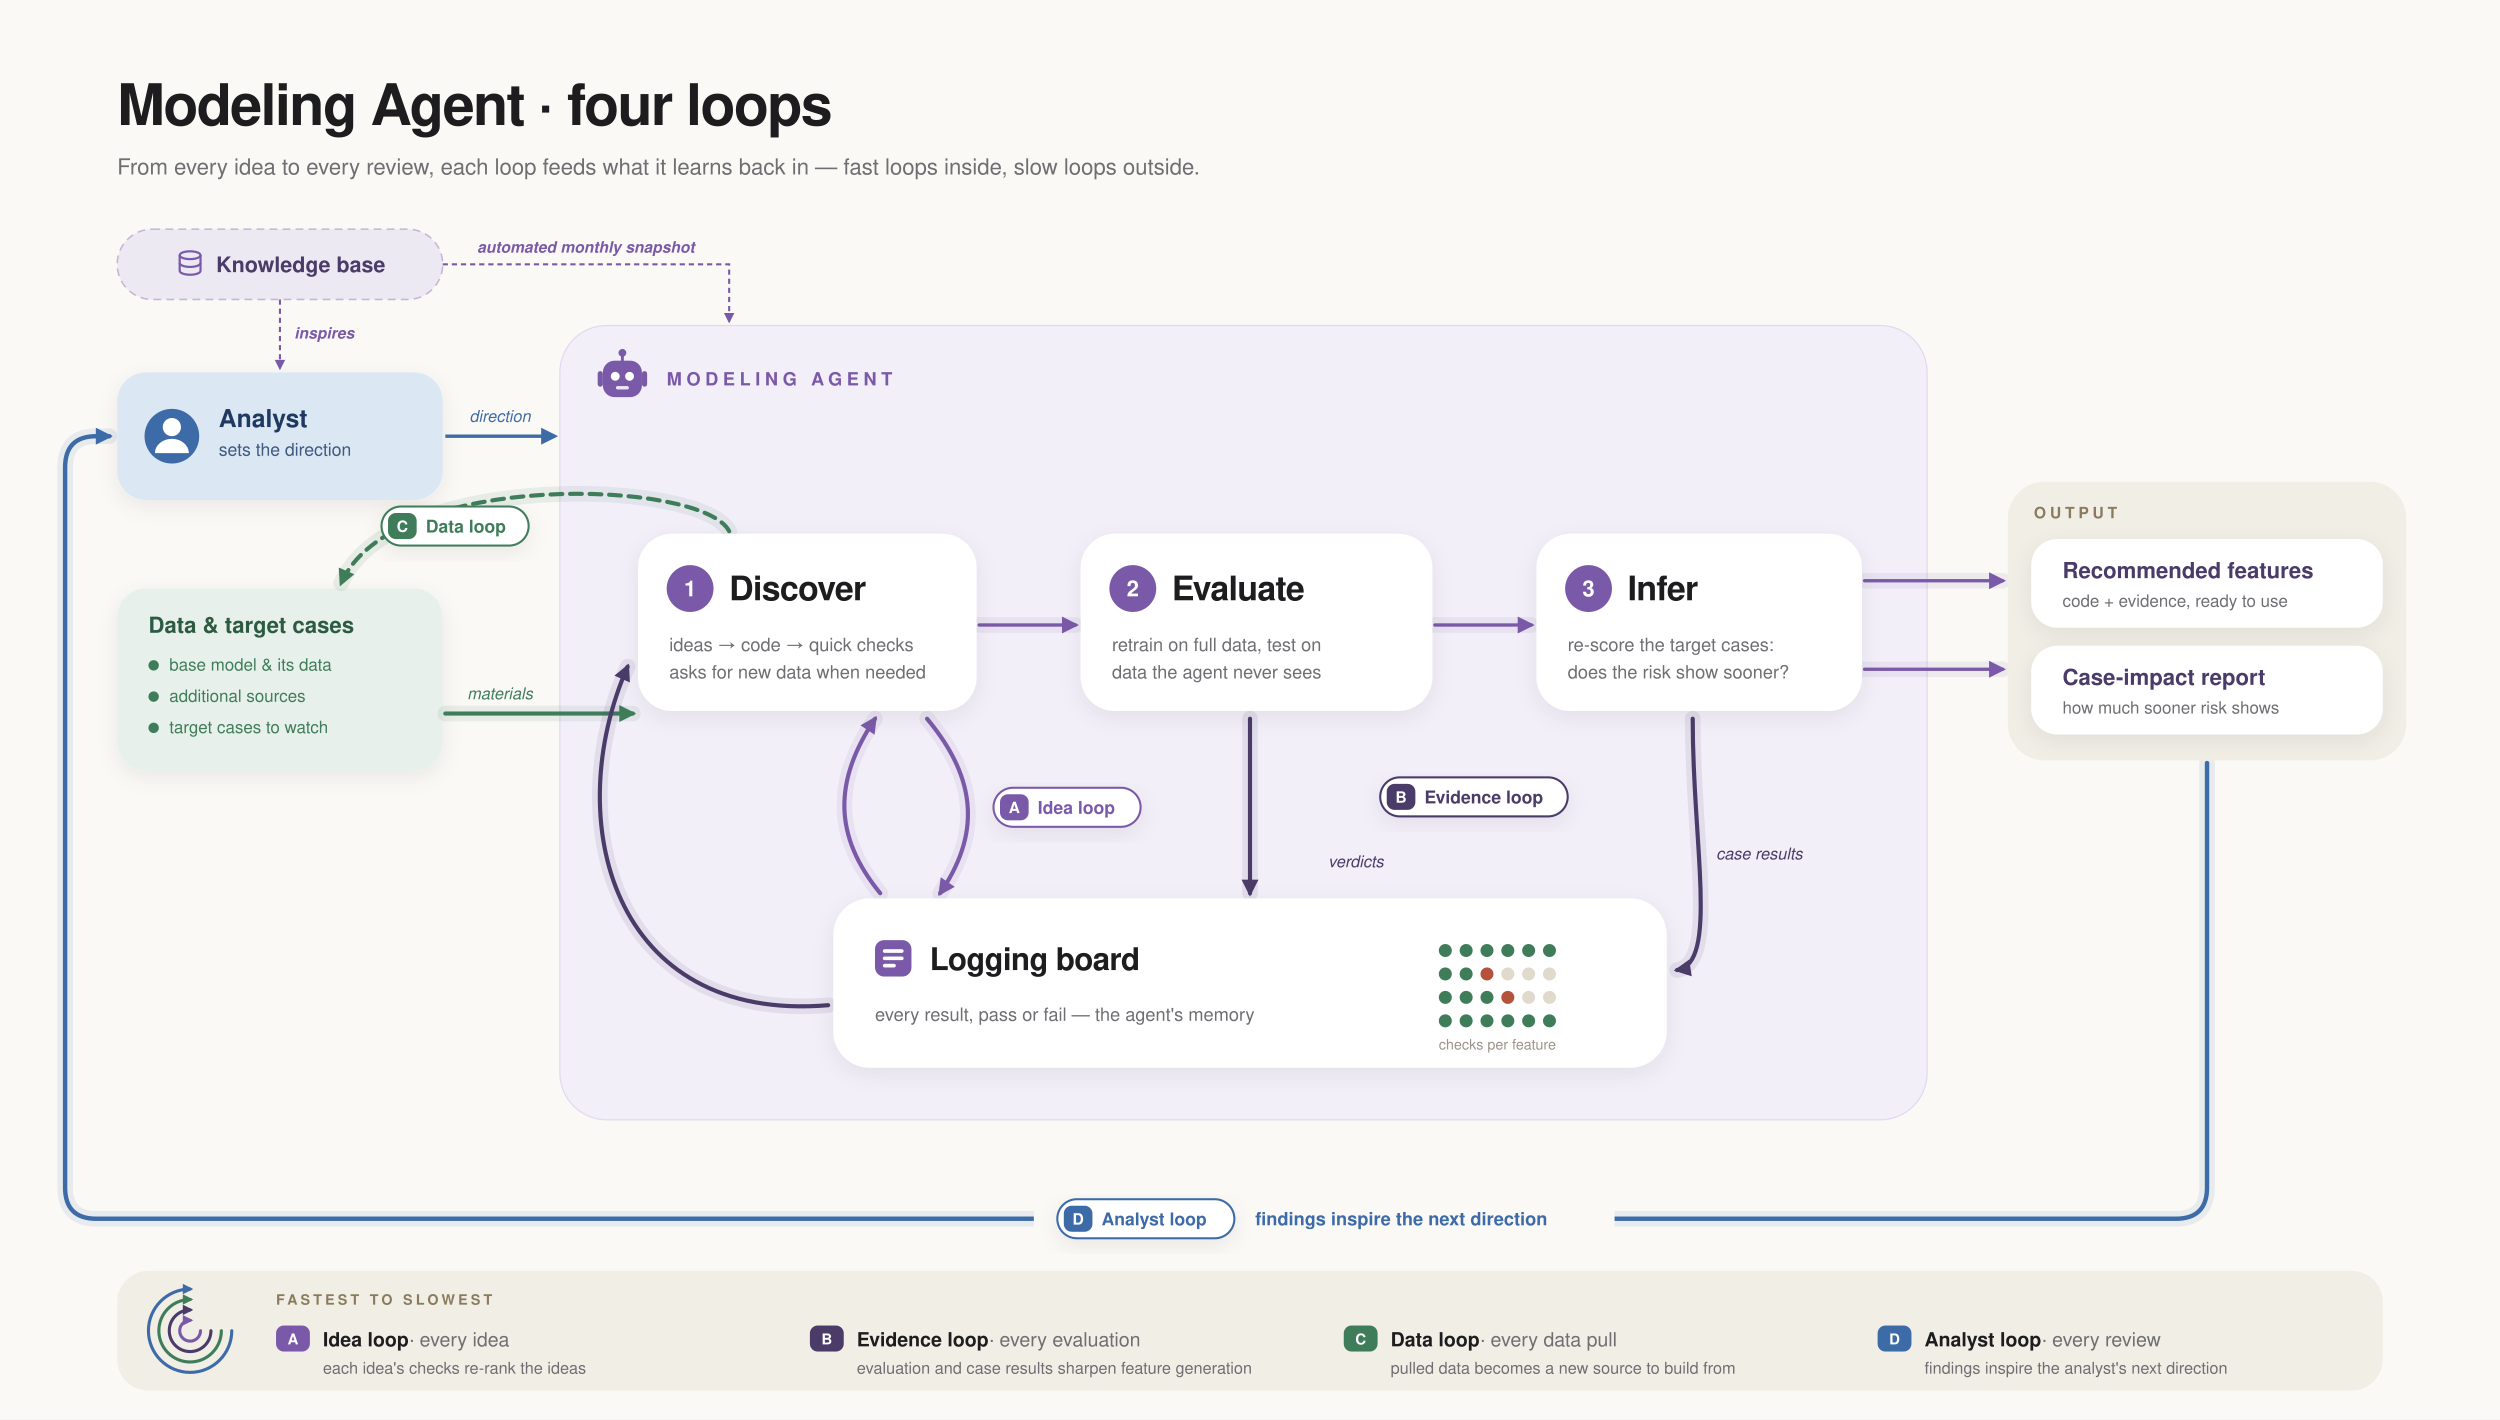
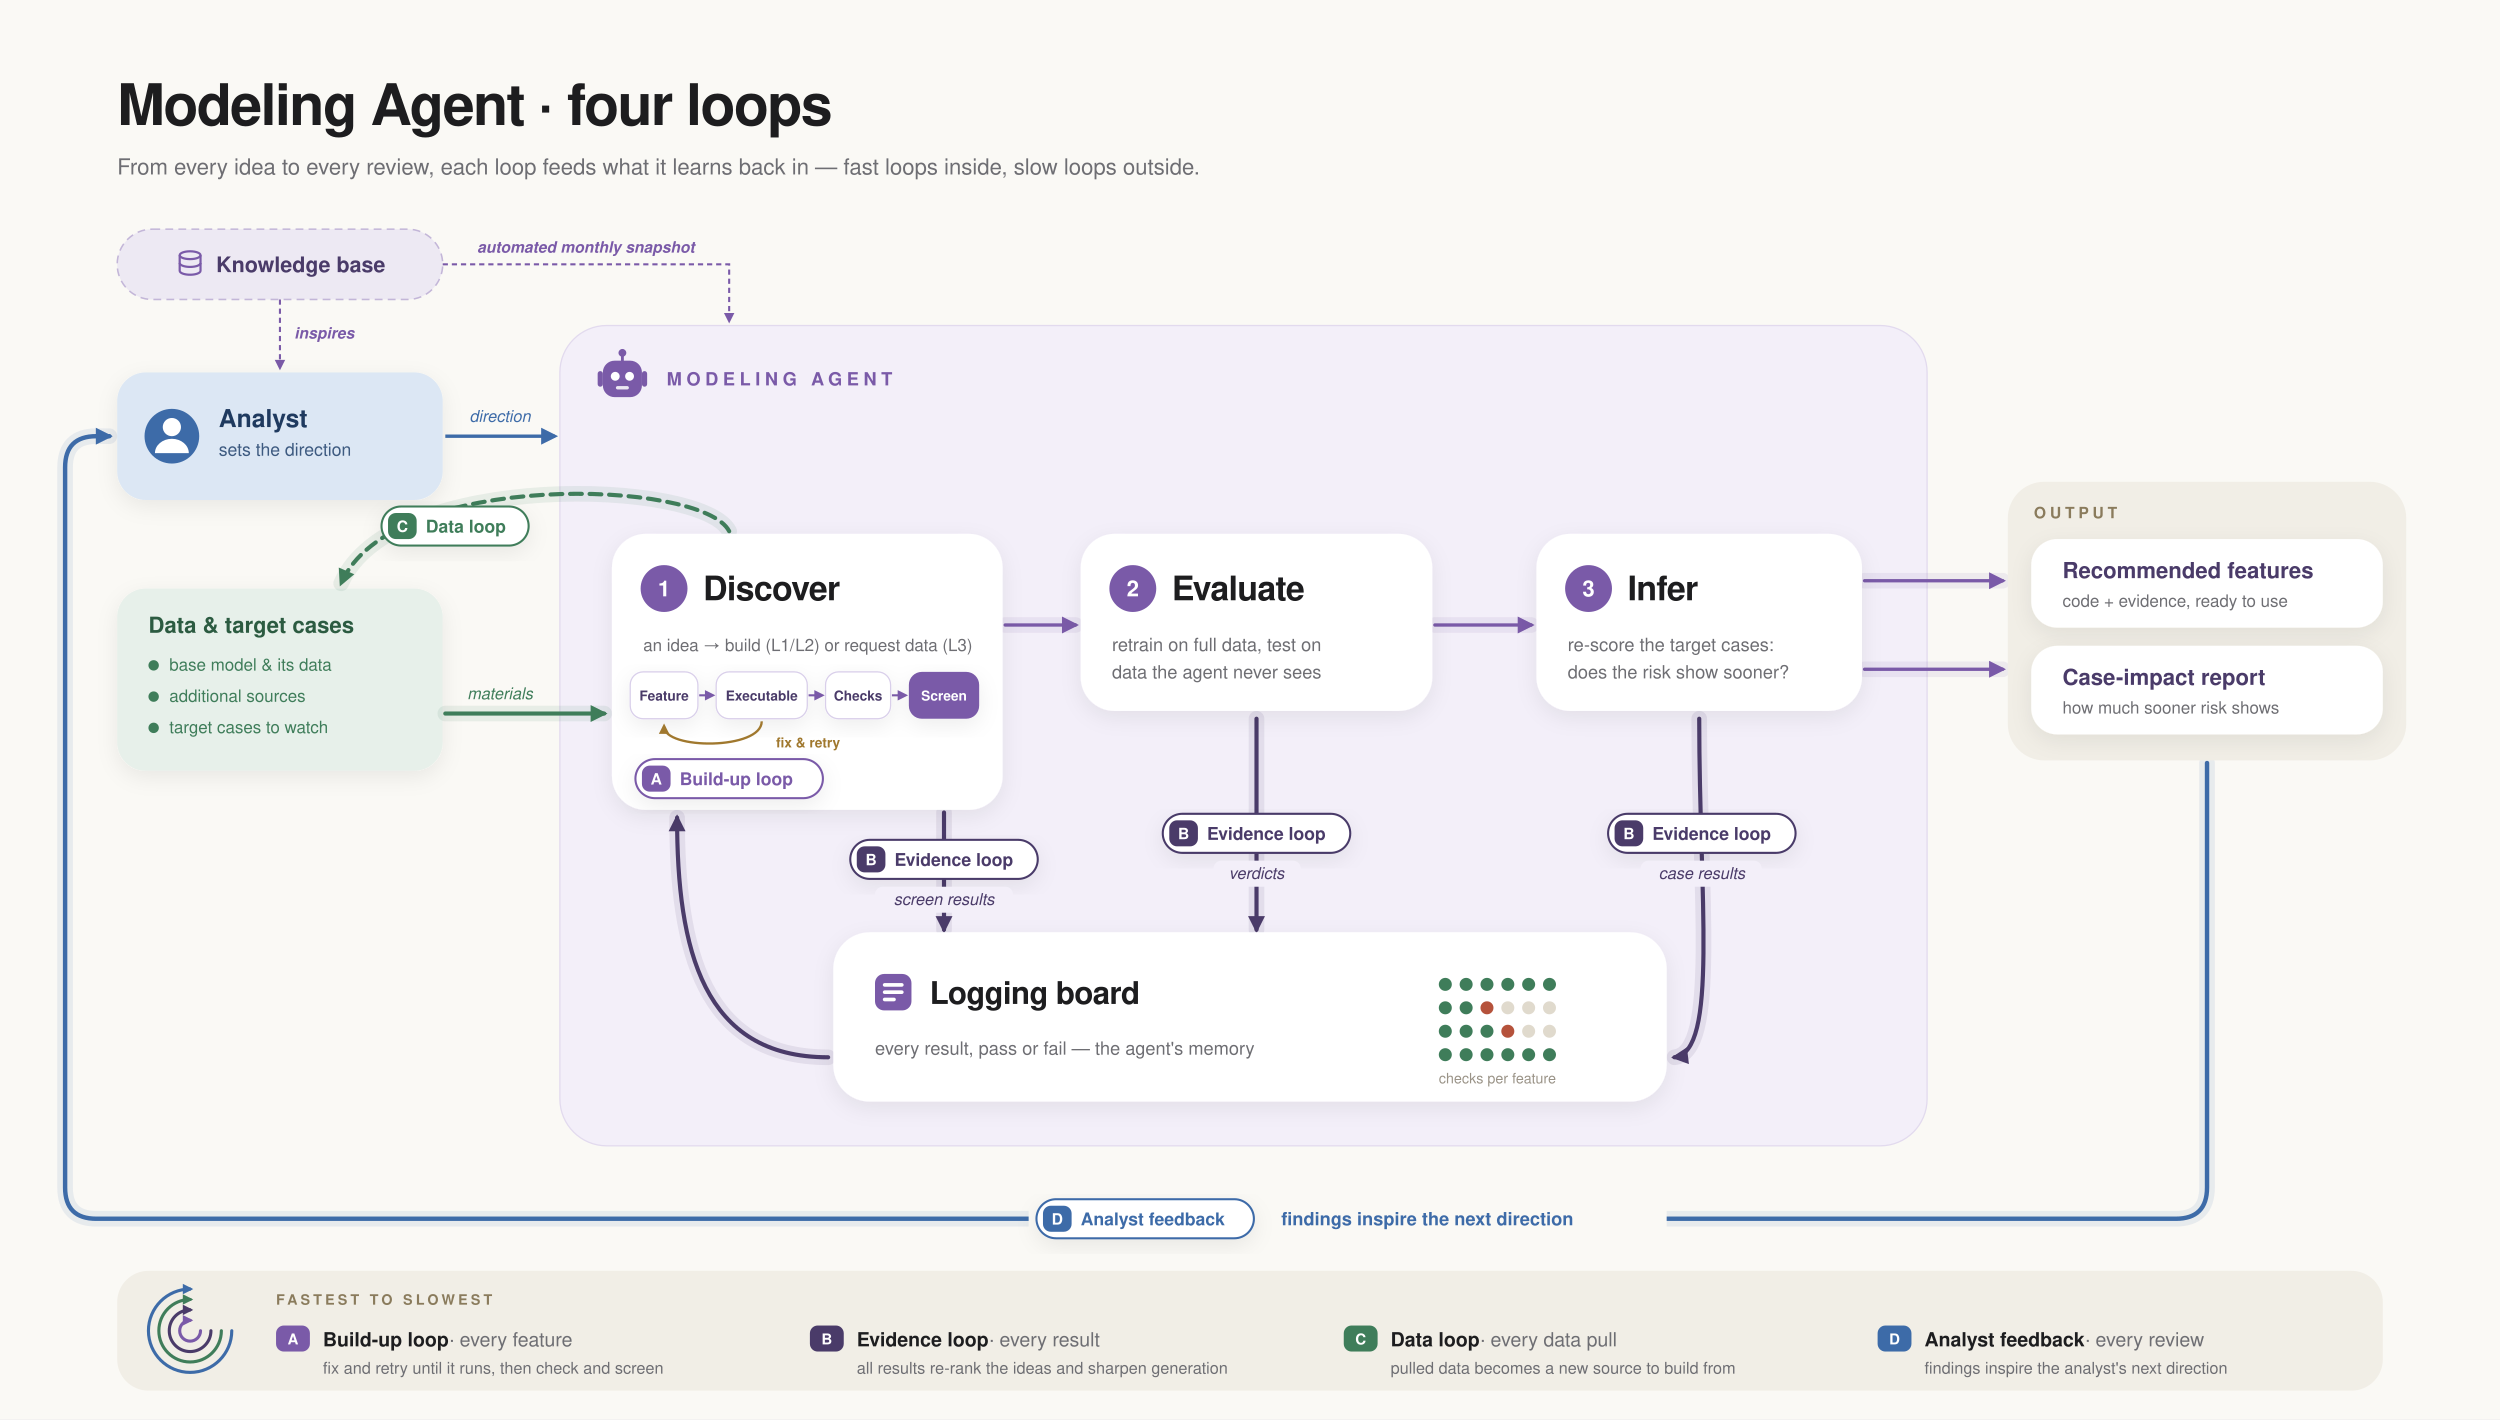
<svg xmlns="http://www.w3.org/2000/svg" viewBox="0 0 1920 1090" font-family="-apple-system, 'SF Pro Display', 'SF Pro Text', ui-sans-serif, 'Segoe UI', system-ui, Helvetica, sans-serif">
  <defs>
    <filter id="soft" x="-20%" y="-30%" width="140%" height="170%">
      <feGaussianBlur in="SourceAlpha" stdDeviation="8" />
      <feOffset dy="5" />
      <feComponentTransfer>
        <feFuncA type="linear" slope="0.07" />
      </feComponentTransfer>
      <feMerge>
        <feMergeNode />
        <feMergeNode in="SourceGraphic" />
      </feMerge>
    </filter>
    <marker id="m-p" viewBox="0 0 10 10" refX="8" refY="5" markerUnits="userSpaceOnUse" markerWidth="13" markerHeight="13" orient="auto-start-reverse">
      <path d="M0,0 L10,5 L0,10 z" fill="#7A5AA8" />
    </marker>
    <marker id="m-pl" viewBox="0 0 10 10" refX="8" refY="5" markerUnits="userSpaceOnUse" markerWidth="13" markerHeight="13" orient="auto-start-reverse">
      <path d="M0,0 L10,5 L0,10 z" fill="#4A3B69" />
    </marker>
    <marker id="m-g" viewBox="0 0 10 10" refX="8" refY="5" markerUnits="userSpaceOnUse" markerWidth="13" markerHeight="13" orient="auto-start-reverse">
      <path d="M0,0 L10,5 L0,10 z" fill="#3F7D5A" />
    </marker>
    <marker id="m-b" viewBox="0 0 10 10" refX="8" refY="5" markerUnits="userSpaceOnUse" markerWidth="13" markerHeight="13" orient="auto-start-reverse">
      <path d="M0,0 L10,5 L0,10 z" fill="#3D6BA8" />
    </marker>
    <marker id="m-gray" viewBox="0 0 10 10" refX="8" refY="5" markerUnits="userSpaceOnUse" markerWidth="13" markerHeight="13" orient="auto-start-reverse">
      <path d="M0,0 L10,5 L0,10 z" fill="#A9A194" />
    </marker>
    <marker id="s-p" viewBox="0 0 10 10" refX="7" refY="5" markerUnits="userSpaceOnUse" markerWidth="8" markerHeight="8" orient="auto">
      <path d="M0,0 L10,5 L0,10 z" fill="#7A5AA8" />
    </marker>
    <marker id="s-pl" viewBox="0 0 10 10" refX="7" refY="5" markerUnits="userSpaceOnUse" markerWidth="8" markerHeight="8" orient="auto">
      <path d="M0,0 L10,5 L0,10 z" fill="#4A3B69" />
    </marker>
    <marker id="s-g" viewBox="0 0 10 10" refX="7" refY="5" markerUnits="userSpaceOnUse" markerWidth="8" markerHeight="8" orient="auto">
      <path d="M0,0 L10,5 L0,10 z" fill="#3F7D5A" />
    </marker>
    <marker id="s-b" viewBox="0 0 10 10" refX="7" refY="5" markerUnits="userSpaceOnUse" markerWidth="8" markerHeight="8" orient="auto">
      <path d="M0,0 L10,5 L0,10 z" fill="#3D6BA8" />
    </marker>
+     <marker id="s-a" viewBox="0 0 10 10" refX="7" refY="5" markerUnits="userSpaceOnUse" markerWidth="8" markerHeight="8" orient="auto">
+       <path d="M0,0 L10,5 L0,10 z" fill="#A0782E" />
+     </marker>
  </defs>
  <rect width="1920" height="1090" fill="#FAF9F5" />
  <text x="90" y="96" font-size="44" font-weight="700" fill="#1D1D1F" letter-spacing="-1.2">Modeling Agent · four loops</text>
  <text x="90" y="134" font-size="17" fill="#6E6E73">From every idea to every review, each loop feeds what it learns back in — fast loops inside, slow loops outside.</text>
  <rect x="90" y="176" width="250" height="54" rx="27" fill="#EDE9F3" stroke="#C3B6D8" stroke-width="1.2" stroke-dasharray="6,4" />
  <g fill="none" stroke="#7A5AA8" stroke-width="1.7">
    <ellipse cx="146" cy="196" rx="8" ry="3" />
    <path d="M138,196 V208 A8,3 0 0 0 154,208 V196" />
    <path d="M138,202 A8,3 0 0 0 154,202" />
  </g>
  <text x="166" y="209" font-size="16.5" font-weight="700" fill="#4A3B69">Knowledge base</text>
  <line x1="215" y1="230" x2="215" y2="282" stroke="#7A5AA8" stroke-width="1.6" stroke-dasharray="4,3" marker-end="url(#s-p)" />
  <text x="226" y="260" font-size="12" font-weight="600" fill="#7A5AA8" font-style="italic">inspires</text>
  <path d="M340,203 H560 V246" stroke="#7A5AA8" stroke-width="1.6" stroke-dasharray="4,3" fill="none" marker-end="url(#s-p)" />
  <text x="450" y="194" font-size="12" font-weight="600" fill="#7A5AA8" font-style="italic" text-anchor="middle">automated monthly snapshot</text>
  <g filter="url(#soft)">
    <rect x="90" y="286" width="250" height="98" rx="22" fill="#DCE7F4" />
  </g>
  <circle cx="132" cy="335" r="21" fill="#3D6BA8" />
  <circle cx="132" cy="328" r="7" fill="#FFFFFF" />
  <path d="M119,348 a13,11 0 0 1 26,0 z" fill="#FFFFFF" />
  <text x="168" y="328" font-size="19" font-weight="700" fill="#1F3A5F">Analyst</text>
  <text x="168" y="350" font-size="13.5" fill="#3D5A80">sets the direction</text>
  <g filter="url(#soft)">
    <rect x="90" y="452" width="250" height="140" rx="22" fill="#E7F0EA" />
  </g>
  <text x="114" y="486" font-size="17" font-weight="700" fill="#2C5B41">Data &amp; target cases</text>
  <g font-size="13" fill="#3F7D5A">
    <circle cx="118" cy="511" r="4" fill="#3F7D5A" />
    <text x="130" y="515">base model &amp; its data</text>
    <circle cx="118" cy="535" r="4" fill="#3F7D5A" />
    <text x="130" y="539">additional sources</text>
    <circle cx="118" cy="559" r="4" fill="#3F7D5A" />
    <text x="130" y="563">target cases to watch</text>
  </g>
-   <rect x="430" y="250" width="1050" height="610" rx="36" fill="#F3EFF9" stroke="#E2DAEE" />
+   <rect x="430" y="250" width="1050" height="630" rx="36" fill="#F3EFF9" stroke="#E2DAEE" />
  <g transform="translate(462,268)">
    <line x1="16" y1="2" x2="16" y2="9" stroke="#7A5AA8" stroke-width="2.2" stroke-linecap="round" />
    <circle cx="16" cy="3" r="3" fill="#7A5AA8" />
    <rect x="1" y="9" width="30" height="28" rx="9" fill="#7A5AA8" />
    <rect x="-3" y="17" width="4" height="12" rx="2" fill="#7A5AA8" />
    <rect x="31" y="17" width="4" height="12" rx="2" fill="#7A5AA8" />
    <circle cx="10.5" cy="21" r="3.4" fill="#FFFFFF" />
    <circle cx="21.5" cy="21" r="3.4" fill="#FFFFFF" />
    <rect x="11" y="28.5" width="10" height="2.6" rx="1.3" fill="#FFFFFF" opacity="0.85" />
  </g>
  <text x="512" y="296" font-size="14" font-weight="700" fill="#7A5AA8" letter-spacing="3.5">MODELING AGENT</text>
  <path d="M560,408 C540,368 300,360 262,448" stroke="#3F7D5A" stroke-width="12" stroke-opacity="0.10" fill="none" stroke-linecap="round" stroke-linejoin="round" />
  <path d="M560,408 C540,368 300,360 262,448" stroke="#3F7D5A" stroke-width="3.2" fill="none" stroke-linecap="round" stroke-linejoin="round" stroke-dasharray="9,6" marker-end="url(#m-g)" />
-   <path d="M342,548 H486" stroke="#3F7D5A" stroke-width="12" stroke-opacity="0.10" fill="none" stroke-linecap="round" stroke-linejoin="round" />
-   <path d="M342,548 H486" stroke="#3F7D5A" stroke-width="3.2" fill="none" stroke-linecap="round" stroke-linejoin="round" marker-end="url(#m-g)" />
-   <path d="M960,552 V686" stroke="#4A3B69" stroke-width="12" stroke-opacity="0.10" fill="none" stroke-linecap="round" stroke-linejoin="round" />
-   <path d="M960,552 V686" stroke="#4A3B69" stroke-width="3.2" fill="none" stroke-linecap="round" stroke-linejoin="round" marker-end="url(#m-pl)" />
-   <path d="M1300,552 C1300,650 1320,740 1288,745" stroke="#4A3B69" stroke-width="12" stroke-opacity="0.10" fill="none" stroke-linecap="round" stroke-linejoin="round" />
-   <path d="M1300,552 C1300,650 1320,740 1288,745" stroke="#4A3B69" stroke-width="3.2" fill="none" stroke-linecap="round" stroke-linejoin="round" marker-end="url(#m-pl)" />
-   <path d="M636,772 C470,786 430,630 482,512" stroke="#4A3B69" stroke-width="12" stroke-opacity="0.10" fill="none" stroke-linecap="round" stroke-linejoin="round" />
-   <path d="M636,772 C470,786 430,630 482,512" stroke="#4A3B69" stroke-width="3.2" fill="none" stroke-linecap="round" stroke-linejoin="round" marker-end="url(#m-pl)" />
-   <path d="M712,552 C752,600 752,642 722,686" stroke="#7A5AA8" stroke-width="12" stroke-opacity="0.10" fill="none" stroke-linecap="round" stroke-linejoin="round" />
-   <path d="M712,552 C752,600 752,642 722,686" stroke="#7A5AA8" stroke-width="3.2" fill="none" stroke-linecap="round" stroke-linejoin="round" marker-end="url(#m-p)" />
-   <path d="M676,686 C640,642 640,600 672,552" stroke="#7A5AA8" stroke-width="12" stroke-opacity="0.10" fill="none" stroke-linecap="round" stroke-linejoin="round" />
-   <path d="M676,686 C640,642 640,600 672,552" stroke="#7A5AA8" stroke-width="3.2" fill="none" stroke-linecap="round" stroke-linejoin="round" marker-end="url(#m-p)" />
-   <path d="M752,480 H826" stroke="#7A5AA8" stroke-width="12" stroke-opacity="0.10" fill="none" stroke-linecap="round" stroke-linejoin="round" />
-   <path d="M752,480 H826" stroke="#7A5AA8" stroke-width="2.6" fill="none" stroke-linecap="round" stroke-linejoin="round" marker-end="url(#m-p)" />
+   <path d="M342,548 H464" stroke="#3F7D5A" stroke-width="12" stroke-opacity="0.10" fill="none" stroke-linecap="round" stroke-linejoin="round" />
+   <path d="M342,548 H464" stroke="#3F7D5A" stroke-width="3.2" fill="none" stroke-linecap="round" stroke-linejoin="round" marker-end="url(#m-g)" />
+   <path d="M725,624 V714" stroke="#4A3B69" stroke-width="12" stroke-opacity="0.10" fill="none" stroke-linecap="round" stroke-linejoin="round" />
+   <path d="M725,624 V714" stroke="#4A3B69" stroke-width="3.2" fill="none" stroke-linecap="round" stroke-linejoin="round" marker-end="url(#m-pl)" />
+   <path d="M965,552 V714" stroke="#4A3B69" stroke-width="12" stroke-opacity="0.10" fill="none" stroke-linecap="round" stroke-linejoin="round" />
+   <path d="M965,552 V714" stroke="#4A3B69" stroke-width="3.2" fill="none" stroke-linecap="round" stroke-linejoin="round" marker-end="url(#m-pl)" />
+   <path d="M1305,552 C1305,690 1320,808 1286,812" stroke="#4A3B69" stroke-width="12" stroke-opacity="0.10" fill="none" stroke-linecap="round" stroke-linejoin="round" />
+   <path d="M1305,552 C1305,690 1320,808 1286,812" stroke="#4A3B69" stroke-width="3.2" fill="none" stroke-linecap="round" stroke-linejoin="round" marker-end="url(#m-pl)" />
+   <path d="M636,812 C540,812 520,730 520,628" stroke="#4A3B69" stroke-width="12" stroke-opacity="0.10" fill="none" stroke-linecap="round" stroke-linejoin="round" />
+   <path d="M636,812 C540,812 520,730 520,628" stroke="#4A3B69" stroke-width="3.2" fill="none" stroke-linecap="round" stroke-linejoin="round" marker-end="url(#m-pl)" />
+   <path d="M772,480 H826" stroke="#7A5AA8" stroke-width="12" stroke-opacity="0.10" fill="none" stroke-linecap="round" stroke-linejoin="round" />
+   <path d="M772,480 H826" stroke="#7A5AA8" stroke-width="2.6" fill="none" stroke-linecap="round" stroke-linejoin="round" marker-end="url(#m-p)" />
  <path d="M1102,480 H1176" stroke="#7A5AA8" stroke-width="12" stroke-opacity="0.10" fill="none" stroke-linecap="round" stroke-linejoin="round" />
  <path d="M1102,480 H1176" stroke="#7A5AA8" stroke-width="2.6" fill="none" stroke-linecap="round" stroke-linejoin="round" marker-end="url(#m-p)" />
  <path d="M1695,586 V912 Q1695,936 1671,936 H74 Q50,936 50,912 V359 Q50,335 74,335 H84" stroke="#3D6BA8" stroke-width="12" stroke-opacity="0.10" fill="none" stroke-linecap="round" stroke-linejoin="round" />
  <path d="M1695,586 V912 Q1695,936 1671,936 H74 Q50,936 50,912 V359 Q50,335 74,335 H84" stroke="#3D6BA8" stroke-width="3.4" fill="none" stroke-linecap="round" stroke-linejoin="round" marker-end="url(#m-b)" />
  <path d="M342,335 H426" stroke="#3D6BA8" stroke-width="2.6" fill="none" marker-end="url(#m-b)" />
  <path d="M1432,446 H1538" stroke="#7A5AA8" stroke-width="12" stroke-opacity="0.10" fill="none" stroke-linecap="round" stroke-linejoin="round" />
  <path d="M1432,446 H1538" stroke="#7A5AA8" stroke-width="2.6" fill="none" stroke-linecap="round" stroke-linejoin="round" marker-end="url(#m-p)" />
  <path d="M1432,514 H1538" stroke="#7A5AA8" stroke-width="12" stroke-opacity="0.10" fill="none" stroke-linecap="round" stroke-linejoin="round" />
  <path d="M1432,514 H1538" stroke="#7A5AA8" stroke-width="2.6" fill="none" stroke-linecap="round" stroke-linejoin="round" marker-end="url(#m-p)" />
  <g filter="url(#soft)">
-     <rect x="490" y="410" width="260" height="136" rx="26" fill="#FFFFFF" />
-   </g>
-   <circle cx="530" cy="452" r="18" fill="#7A5AA8" />
-   <text x="530" y="458" font-size="17" font-weight="700" fill="#FFFFFF" text-anchor="middle">1</text>
-   <text x="560" y="461" font-size="26" font-weight="700" fill="#1D1D1F" letter-spacing="-0.5">Discover</text>
-   <text x="514" y="500" font-size="14" fill="#6E6E73">ideas → code → quick checks</text>
-   <text x="514" y="521" font-size="14" fill="#6E6E73">asks for new data when needed</text>
-   <g filter="url(#soft)">
    <rect x="830" y="410" width="270" height="136" rx="26" fill="#FFFFFF" />
  </g>
  <circle cx="870" cy="452" r="18" fill="#7A5AA8" />
  <text x="870" y="458" font-size="17" font-weight="700" fill="#FFFFFF" text-anchor="middle">2</text>
  <text x="900" y="461" font-size="26" font-weight="700" fill="#1D1D1F" letter-spacing="-0.5">Evaluate</text>
  <text x="854" y="500" font-size="14" fill="#6E6E73">retrain on full data, test on</text>
  <text x="854" y="521" font-size="14" fill="#6E6E73">data the agent never sees</text>
  <g filter="url(#soft)">
    <rect x="1180" y="410" width="250" height="136" rx="26" fill="#FFFFFF" />
  </g>
  <circle cx="1220" cy="452" r="18" fill="#7A5AA8" />
  <text x="1220" y="458" font-size="17" font-weight="700" fill="#FFFFFF" text-anchor="middle">3</text>
  <text x="1250" y="461" font-size="26" font-weight="700" fill="#1D1D1F" letter-spacing="-0.5">Infer</text>
  <text x="1204" y="500" font-size="14" fill="#6E6E73">re-score the target cases:</text>
  <text x="1204" y="521" font-size="14" fill="#6E6E73">does the risk show sooner?</text>
  <g filter="url(#soft)">
-     <rect x="640" y="690" width="640" height="130" rx="28" fill="#FFFFFF" />
-   </g>
-   <g transform="translate(672,722)">
+     <rect x="470" y="410" width="300" height="212" rx="26" fill="#FFFFFF" />
+   </g>
+   <circle cx="510" cy="452" r="18" fill="#7A5AA8" />
+   <text x="510" y="458" font-size="17" font-weight="700" fill="#FFFFFF" text-anchor="middle">1</text>
+   <text x="540" y="461" font-size="26" font-weight="700" fill="#1D1D1F" letter-spacing="-0.5">Discover</text>
+   <text x="494" y="500" font-size="13" fill="#6E6E73">an idea → build (L1/L2) or request data (L3)</text>
+   <g filter="url(#soft)">
+     <rect x="484" y="516" width="52" height="36" rx="10" fill="#FFFFFF" stroke="#D9CFEA" />
+     <rect x="550" y="516" width="70" height="36" rx="10" fill="#FFFFFF" stroke="#D9CFEA" />
+     <rect x="634" y="516" width="50" height="36" rx="10" fill="#FFFFFF" stroke="#D9CFEA" />
+     <rect x="698" y="516" width="54" height="36" rx="10" fill="#7A5AA8" />
+   </g>
+   <g font-size="10.5" font-weight="700" fill="#4A3B69" text-anchor="middle">
+     <text x="510" y="538">Feature</text>
+     <text x="585" y="538">Executable</text>
+     <text x="659" y="538">Checks</text>
+     <text x="725" y="538" fill="#FFFFFF">Screen</text>
+   </g>
+   <g stroke="#7A5AA8" stroke-width="1.6">
+     <line x1="537" y1="534" x2="547" y2="534" marker-end="url(#s-p)" />
+     <line x1="621" y1="534" x2="631" y2="534" marker-end="url(#s-p)" />
+     <line x1="685" y1="534" x2="695" y2="534" marker-end="url(#s-p)" />
+   </g>
+   <path d="M585,554 C585,576 510,576 510,558" stroke="#A0782E" stroke-width="1.8" fill="none" marker-end="url(#s-a)" />
+   <text x="596" y="574" font-size="10.5" font-weight="600" fill="#A0782E">fix &amp; retry</text>
+   <g filter="url(#soft)">
+     <rect x="488" y="583" width="144" height="30" rx="15" fill="#FFFFFF" stroke="#7A5AA8" stroke-width="1.6" />
+   </g>
+   <rect x="493" y="588" width="22" height="20" rx="6" fill="#7A5AA8" />
+   <text x="504" y="602.5" font-size="12" font-weight="700" fill="#FFFFFF" text-anchor="middle">A</text>
+   <text x="522" y="603" font-size="13.5" font-weight="700" fill="#7A5AA8">Build-up loop</text>
+   <g filter="url(#soft)">
+     <rect x="640" y="716" width="640" height="130" rx="28" fill="#FFFFFF" />
+   </g>
+   <g transform="translate(672,748)">
    <rect width="28" height="28" rx="7" fill="#7A5AA8" />
    <rect x="6" y="7" width="16" height="2.8" rx="1.4" fill="#FFFFFF" />
    <rect x="6" y="12.6" width="16" height="2.8" rx="1.4" fill="#FFFFFF" />
    <rect x="6" y="18.2" width="10" height="2.8" rx="1.4" fill="#FFFFFF" />
  </g>
-   <text x="714" y="745" font-size="24" font-weight="700" fill="#1D1D1F" letter-spacing="-0.5">Logging board</text>
-   <text x="672" y="784" font-size="14" fill="#6E6E73">every result, pass or fail — the agent's memory</text>
-   <circle cx="1110" cy="730" r="5" fill="#3F7D5A" />
-   <circle cx="1126" cy="730" r="5" fill="#3F7D5A" />
-   <circle cx="1142" cy="730" r="5" fill="#3F7D5A" />
-   <circle cx="1158" cy="730" r="5" fill="#3F7D5A" />
-   <circle cx="1174" cy="730" r="5" fill="#3F7D5A" />
-   <circle cx="1190" cy="730" r="5" fill="#3F7D5A" />
-   <circle cx="1110" cy="748" r="5" fill="#3F7D5A" />
-   <circle cx="1126" cy="748" r="5" fill="#3F7D5A" />
-   <circle cx="1142" cy="748" r="5" fill="#B5523B" />
-   <circle cx="1158" cy="748" r="5" fill="#E0DACD" />
-   <circle cx="1174" cy="748" r="5" fill="#E0DACD" />
-   <circle cx="1190" cy="748" r="5" fill="#E0DACD" />
-   <circle cx="1110" cy="766" r="5" fill="#3F7D5A" />
-   <circle cx="1126" cy="766" r="5" fill="#3F7D5A" />
-   <circle cx="1142" cy="766" r="5" fill="#3F7D5A" />
-   <circle cx="1158" cy="766" r="5" fill="#B5523B" />
-   <circle cx="1174" cy="766" r="5" fill="#E0DACD" />
-   <circle cx="1190" cy="766" r="5" fill="#E0DACD" />
-   <circle cx="1110" cy="784" r="5" fill="#3F7D5A" />
-   <circle cx="1126" cy="784" r="5" fill="#3F7D5A" />
-   <circle cx="1142" cy="784" r="5" fill="#3F7D5A" />
-   <circle cx="1158" cy="784" r="5" fill="#3F7D5A" />
-   <circle cx="1174" cy="784" r="5" fill="#3F7D5A" />
-   <circle cx="1190" cy="784" r="5" fill="#3F7D5A" />
-   <text x="1150" y="806" font-size="11" fill="#9A9387" text-anchor="middle">checks per feature</text>
+   <text x="714" y="771" font-size="24" font-weight="700" fill="#1D1D1F" letter-spacing="-0.5">Logging board</text>
+   <text x="672" y="810" font-size="14" fill="#6E6E73">every result, pass or fail — the agent's memory</text>
+   <circle cx="1110" cy="756" r="5" fill="#3F7D5A" />
+   <circle cx="1126" cy="756" r="5" fill="#3F7D5A" />
+   <circle cx="1142" cy="756" r="5" fill="#3F7D5A" />
+   <circle cx="1158" cy="756" r="5" fill="#3F7D5A" />
+   <circle cx="1174" cy="756" r="5" fill="#3F7D5A" />
+   <circle cx="1190" cy="756" r="5" fill="#3F7D5A" />
+   <circle cx="1110" cy="774" r="5" fill="#3F7D5A" />
+   <circle cx="1126" cy="774" r="5" fill="#3F7D5A" />
+   <circle cx="1142" cy="774" r="5" fill="#B5523B" />
+   <circle cx="1158" cy="774" r="5" fill="#E0DACD" />
+   <circle cx="1174" cy="774" r="5" fill="#E0DACD" />
+   <circle cx="1190" cy="774" r="5" fill="#E0DACD" />
+   <circle cx="1110" cy="792" r="5" fill="#3F7D5A" />
+   <circle cx="1126" cy="792" r="5" fill="#3F7D5A" />
+   <circle cx="1142" cy="792" r="5" fill="#3F7D5A" />
+   <circle cx="1158" cy="792" r="5" fill="#B5523B" />
+   <circle cx="1174" cy="792" r="5" fill="#E0DACD" />
+   <circle cx="1190" cy="792" r="5" fill="#E0DACD" />
+   <circle cx="1110" cy="810" r="5" fill="#3F7D5A" />
+   <circle cx="1126" cy="810" r="5" fill="#3F7D5A" />
+   <circle cx="1142" cy="810" r="5" fill="#3F7D5A" />
+   <circle cx="1158" cy="810" r="5" fill="#3F7D5A" />
+   <circle cx="1174" cy="810" r="5" fill="#3F7D5A" />
+   <circle cx="1190" cy="810" r="5" fill="#3F7D5A" />
+   <text x="1150" y="832" font-size="11" fill="#9A9387" text-anchor="middle">checks per feature</text>
  <rect x="1542" y="370" width="306" height="214" rx="28" fill="#F1EEE6" />
  <text x="1562" y="398" font-size="12" font-weight="700" fill="#8A7B5C" letter-spacing="3">OUTPUT</text>
  <g filter="url(#soft)">
    <rect x="1560" y="414" width="270" height="68" rx="20" fill="#FFFFFF" />
  </g>
  <text x="1584" y="444" font-size="17" font-weight="700" fill="#4A3B69">Recommended features</text>
  <text x="1584" y="466" font-size="13" fill="#6E6E73">code + evidence, ready to use</text>
  <g filter="url(#soft)">
    <rect x="1560" y="496" width="270" height="68" rx="20" fill="#FFFFFF" />
  </g>
  <text x="1584" y="526" font-size="17" font-weight="700" fill="#4A3B69">Case-impact report</text>
  <text x="1584" y="548" font-size="13" fill="#6E6E73">how much sooner risk shows</text>
  <g filter="url(#soft)">
-     <rect x="763" y="605" width="113" height="30" rx="15" fill="#FFFFFF" stroke="#7A5AA8" stroke-width="1.6" />
-   </g>
-   <rect x="768" y="610" width="22" height="20" rx="6" fill="#7A5AA8" />
-   <text x="779" y="624.5" font-size="12" font-weight="700" fill="#FFFFFF" text-anchor="middle">A</text>
-   <text x="797" y="625" font-size="13.5" font-weight="700" fill="#7A5AA8">Idea loop</text>
-   <g filter="url(#soft)">
-     <rect x="1060" y="597" width="144" height="30" rx="15" fill="#FFFFFF" stroke="#4A3B69" stroke-width="1.6" />
-   </g>
-   <rect x="1065" y="602" width="22" height="20" rx="6" fill="#4A3B69" />
-   <text x="1076" y="616.5" font-size="12" font-weight="700" fill="#FFFFFF" text-anchor="middle">B</text>
-   <text x="1094" y="617" font-size="13.5" font-weight="700" fill="#4A3B69">Evidence loop</text>
+     <rect x="653" y="645" width="144" height="30" rx="15" fill="#FFFFFF" stroke="#4A3B69" stroke-width="1.6" />
+   </g>
+   <rect x="658" y="650" width="22" height="20" rx="6" fill="#4A3B69" />
+   <text x="669" y="664.5" font-size="12" font-weight="700" fill="#FFFFFF" text-anchor="middle">B</text>
+   <text x="687" y="665" font-size="13.5" font-weight="700" fill="#4A3B69">Evidence loop</text>
+   <rect x="672" y="681" width="106" height="20" rx="6" fill="#F3EFF9" />
+   <text x="725" y="695" font-size="12.5" fill="#4A3B69" text-anchor="middle" font-style="italic">screen results</text>
+   <g filter="url(#soft)">
+     <rect x="893" y="625" width="144" height="30" rx="15" fill="#FFFFFF" stroke="#4A3B69" stroke-width="1.6" />
+   </g>
+   <rect x="898" y="630" width="22" height="20" rx="6" fill="#4A3B69" />
+   <text x="909" y="644.5" font-size="12" font-weight="700" fill="#FFFFFF" text-anchor="middle">B</text>
+   <text x="927" y="645" font-size="13.5" font-weight="700" fill="#4A3B69">Evidence loop</text>
+   <rect x="932" y="661" width="67" height="20" rx="6" fill="#F3EFF9" />
+   <text x="965" y="675" font-size="12.5" fill="#4A3B69" text-anchor="middle" font-style="italic">verdicts</text>
+   <g filter="url(#soft)">
+     <rect x="1235" y="625" width="144" height="30" rx="15" fill="#FFFFFF" stroke="#4A3B69" stroke-width="1.6" />
+   </g>
+   <rect x="1240" y="630" width="22" height="20" rx="6" fill="#4A3B69" />
+   <text x="1251" y="644.5" font-size="12" font-weight="700" fill="#FFFFFF" text-anchor="middle">B</text>
+   <text x="1269" y="645" font-size="13.5" font-weight="700" fill="#4A3B69">Evidence loop</text>
+   <rect x="1260" y="661" width="93" height="20" rx="6" fill="#F3EFF9" />
+   <text x="1307" y="675" font-size="12.5" fill="#4A3B69" text-anchor="middle" font-style="italic">case results</text>
  <g filter="url(#soft)">
    <rect x="293" y="389" width="113" height="30" rx="15" fill="#FFFFFF" stroke="#3F7D5A" stroke-width="1.6" />
  </g>
  <rect x="298" y="394" width="22" height="20" rx="6" fill="#3F7D5A" />
  <text x="309" y="408.5" font-size="12" font-weight="700" fill="#FFFFFF" text-anchor="middle">C</text>
  <text x="327" y="409" font-size="13.5" font-weight="700" fill="#3F7D5A">Data loop</text>
-   <rect x="794" y="920" width="446" height="32" fill="#FAF9F5" />
-   <g filter="url(#soft)">
-     <rect x="812" y="921" width="136" height="30" rx="15" fill="#FFFFFF" stroke="#3D6BA8" stroke-width="1.6" />
-   </g>
-   <rect x="817" y="926" width="22" height="20" rx="6" fill="#3D6BA8" />
-   <text x="828" y="940.5" font-size="12" font-weight="700" fill="#FFFFFF" text-anchor="middle">D</text>
-   <text x="846" y="941" font-size="13.5" font-weight="700" fill="#3D6BA8">Analyst loop</text>
-   <text x="964" y="941" font-size="14" font-weight="600" fill="#3D6BA8">findings inspire the next direction</text>
-   <text x="1020" y="666" font-size="12.5" fill="#4A3B69" font-style="italic">verdicts</text>
-   <text x="1318" y="660" font-size="12.5" fill="#4A3B69" font-style="italic">case results</text>
+   <rect x="790" y="920" width="490" height="32" fill="#FAF9F5" />
+   <g filter="url(#soft)">
+     <rect x="796" y="921" width="167" height="30" rx="15" fill="#FFFFFF" stroke="#3D6BA8" stroke-width="1.6" />
+   </g>
+   <rect x="801" y="926" width="22" height="20" rx="6" fill="#3D6BA8" />
+   <text x="812" y="940.5" font-size="12" font-weight="700" fill="#FFFFFF" text-anchor="middle">D</text>
+   <text x="830" y="941" font-size="13.5" font-weight="700" fill="#3D6BA8">Analyst feedback</text>
+   <text x="984" y="941" font-size="14" font-weight="600" fill="#3D6BA8">findings inspire the next direction</text>
  <text x="384" y="537" font-size="12.5" fill="#3F7D5A" font-style="italic" text-anchor="middle">materials</text>
  <text x="384" y="324" font-size="12.5" fill="#3D6BA8" font-style="italic" text-anchor="middle">direction</text>
  <rect x="90" y="976" width="1740" height="92" rx="24" fill="#F1EEE6" />
  <g fill="none" stroke-width="2.4" stroke-linecap="round">
    <path d="M178,1022 A32,32 0 1 1 146,990" stroke="#3D6BA8" marker-end="url(#s-b)" />
    <path d="M170,1022 A24,24 0 1 1 146,998" stroke="#3F7D5A" marker-end="url(#s-g)" />
    <path d="M162,1022 A16,16 0 1 1 146,1006" stroke="#4A3B69" marker-end="url(#s-pl)" />
    <path d="M154,1022 A8,8 0 1 1 146,1014" stroke="#7A5AA8" marker-end="url(#s-p)" />
  </g>
  <text x="212" y="1002" font-size="11" font-weight="700" fill="#8A7B5C" letter-spacing="2.5">FASTEST TO SLOWEST</text>
  <rect x="212" y="1018" width="26" height="20" rx="6" fill="#7A5AA8" />
  <text x="225" y="1032.5" font-size="11.5" font-weight="700" fill="#FFFFFF" text-anchor="middle">A</text>
-   <text x="248" y="1034" font-size="15" font-weight="700" fill="#1D1D1F">Idea loop<tspan font-weight="400" fill="#6E6E73"> · every idea</tspan>
-   </text>
-   <text x="248" y="1055" font-size="12.5" fill="#6E6E73">each idea's checks re-rank the ideas</text>
+   <text x="248" y="1034" font-size="15" font-weight="700" fill="#1D1D1F">Build-up loop<tspan font-weight="400" fill="#6E6E73"> · every feature</tspan>
+   </text>
+   <text x="248" y="1055" font-size="12.5" fill="#6E6E73">fix and retry until it runs, then check and screen</text>
  <rect x="622" y="1018" width="26" height="20" rx="6" fill="#4A3B69" />
  <text x="635" y="1032.5" font-size="11.5" font-weight="700" fill="#FFFFFF" text-anchor="middle">B</text>
-   <text x="658" y="1034" font-size="15" font-weight="700" fill="#1D1D1F">Evidence loop<tspan font-weight="400" fill="#6E6E73"> · every evaluation</tspan>
-   </text>
-   <text x="658" y="1055" font-size="12.5" fill="#6E6E73">evaluation and case results sharpen feature generation</text>
+   <text x="658" y="1034" font-size="15" font-weight="700" fill="#1D1D1F">Evidence loop<tspan font-weight="400" fill="#6E6E73"> · every result</tspan>
+   </text>
+   <text x="658" y="1055" font-size="12.5" fill="#6E6E73">all results re-rank the ideas and sharpen generation</text>
  <rect x="1032" y="1018" width="26" height="20" rx="6" fill="#3F7D5A" />
  <text x="1045" y="1032.5" font-size="11.5" font-weight="700" fill="#FFFFFF" text-anchor="middle">C</text>
  <text x="1068" y="1034" font-size="15" font-weight="700" fill="#1D1D1F">Data loop<tspan font-weight="400" fill="#6E6E73"> · every data pull</tspan>
  </text>
  <text x="1068" y="1055" font-size="12.5" fill="#6E6E73">pulled data becomes a new source to build from</text>
  <rect x="1442" y="1018" width="26" height="20" rx="6" fill="#3D6BA8" />
  <text x="1455" y="1032.5" font-size="11.5" font-weight="700" fill="#FFFFFF" text-anchor="middle">D</text>
-   <text x="1478" y="1034" font-size="15" font-weight="700" fill="#1D1D1F">Analyst loop<tspan font-weight="400" fill="#6E6E73"> · every review</tspan>
+   <text x="1478" y="1034" font-size="15" font-weight="700" fill="#1D1D1F">Analyst feedback<tspan font-weight="400" fill="#6E6E73"> · every review</tspan>
  </text>
  <text x="1478" y="1055" font-size="12.5" fill="#6E6E73">findings inspire the analyst's next direction</text>
</svg>
